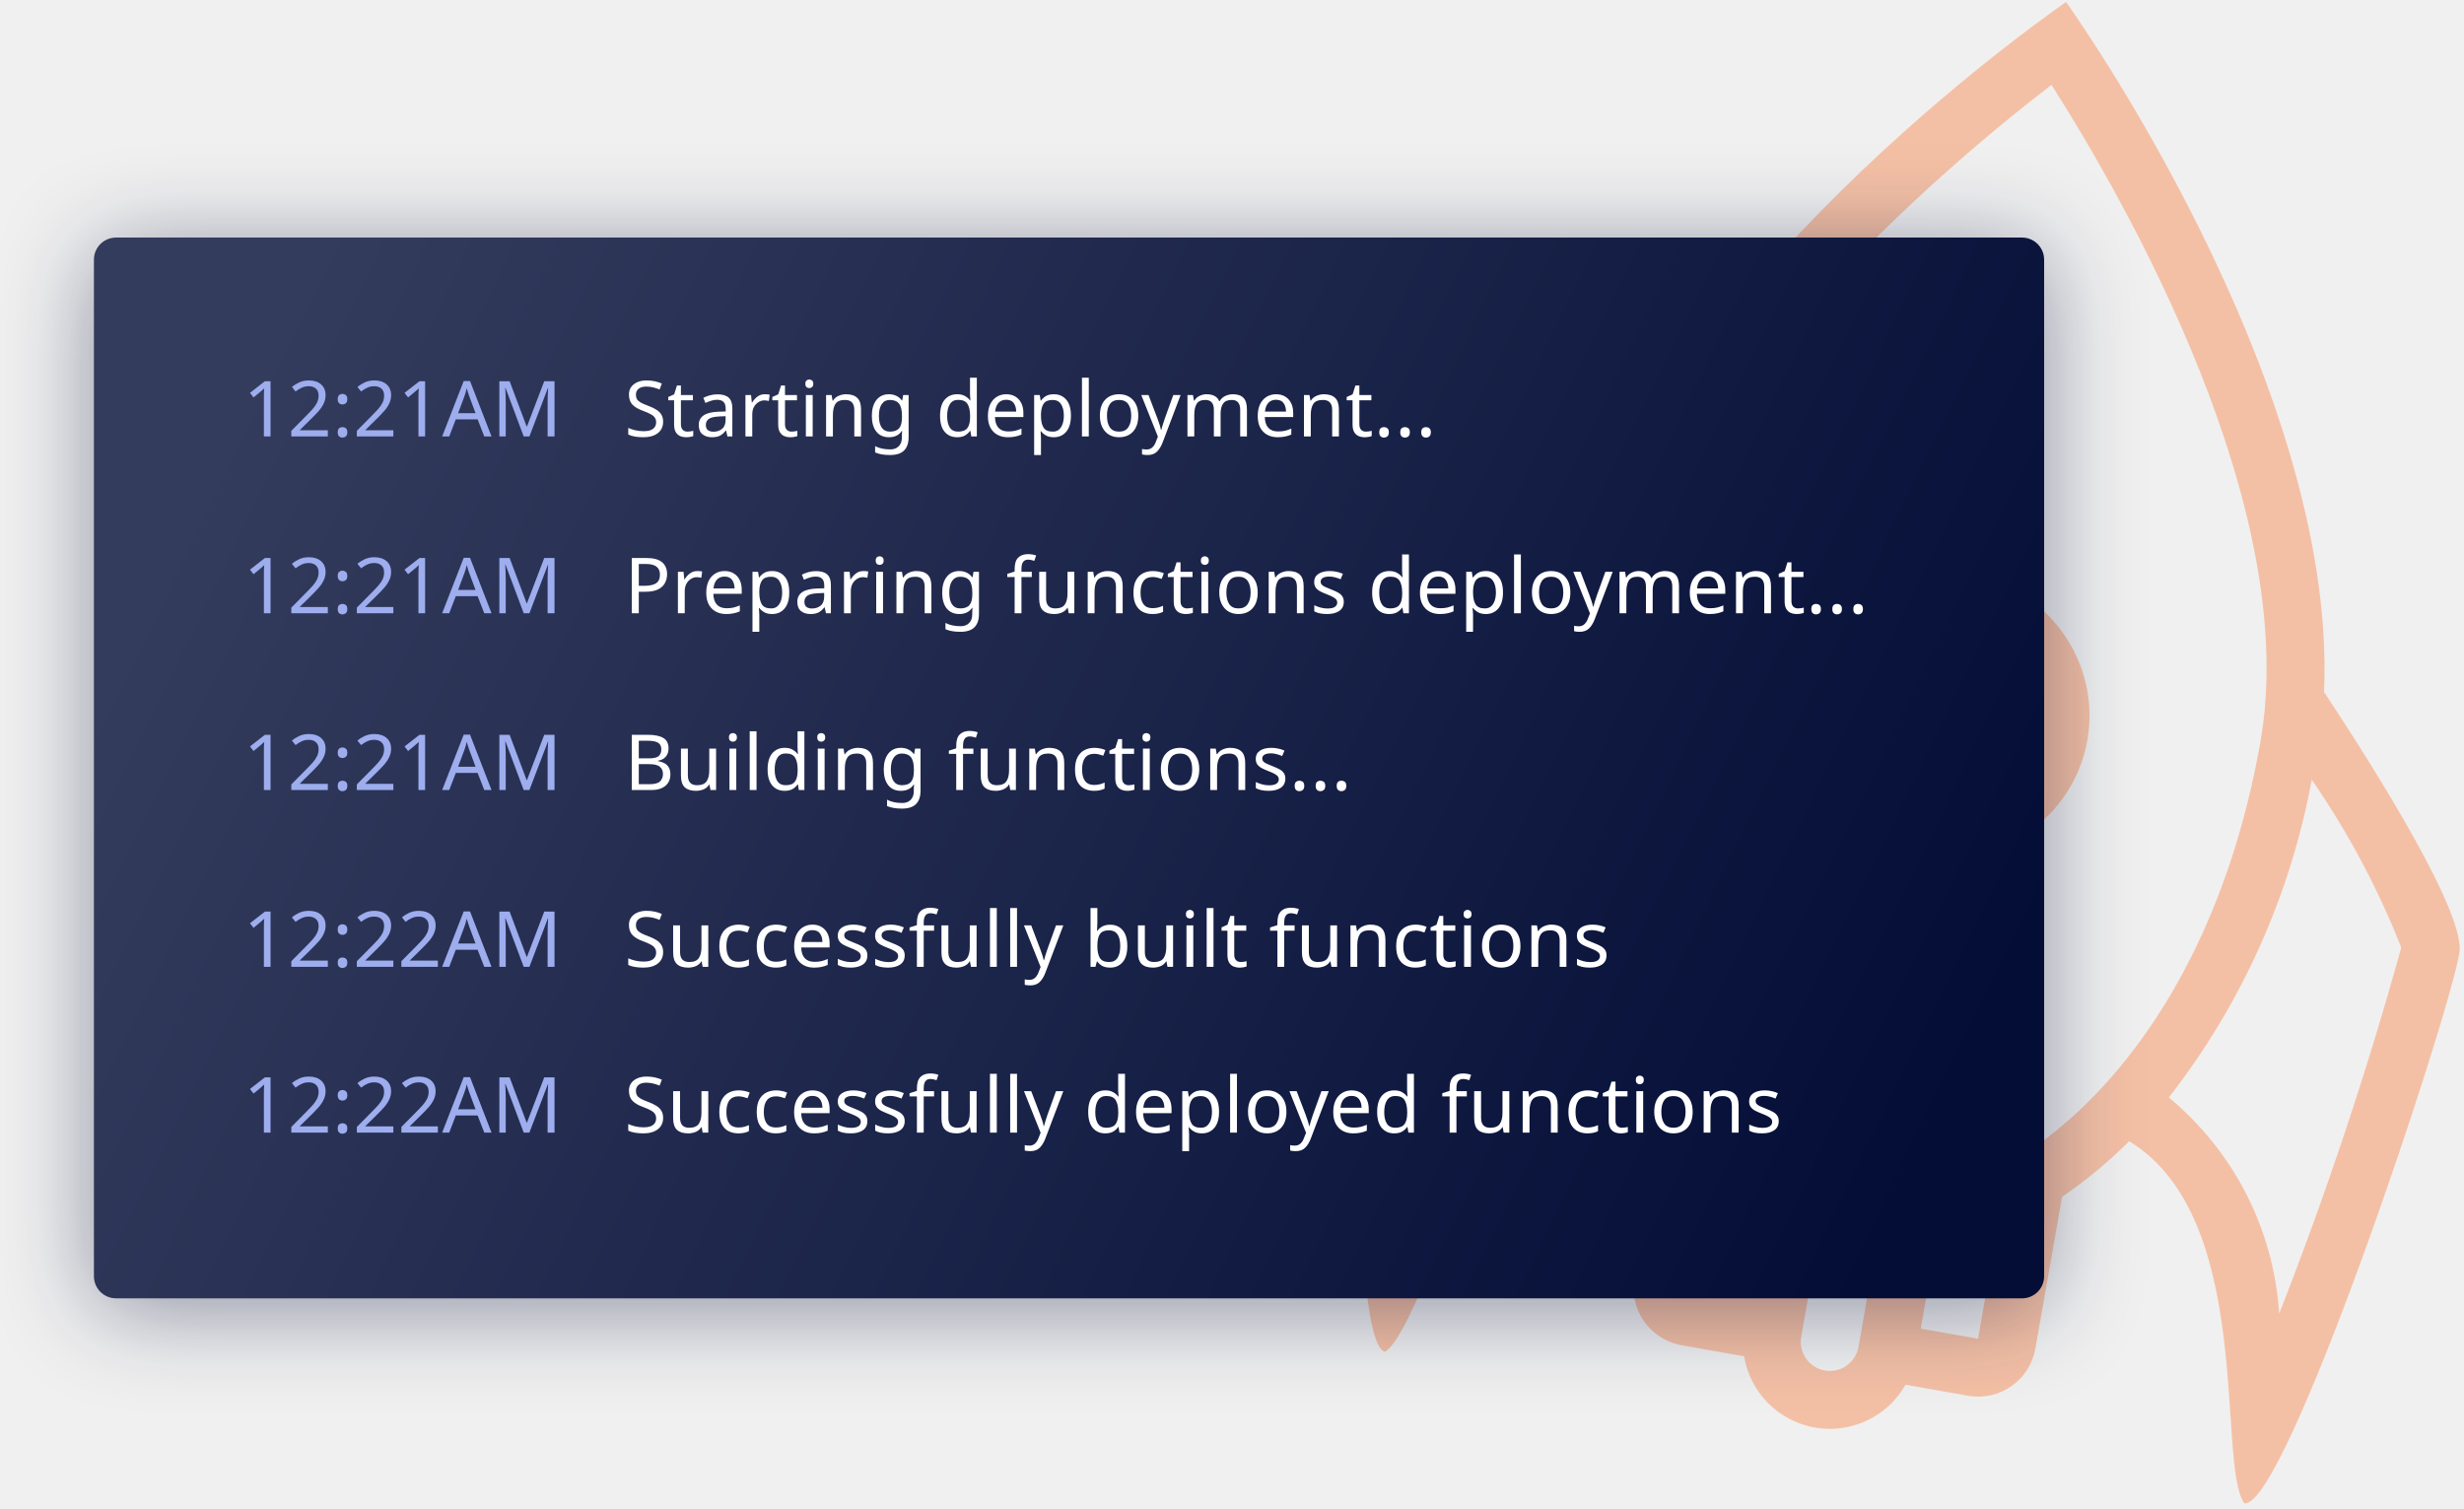
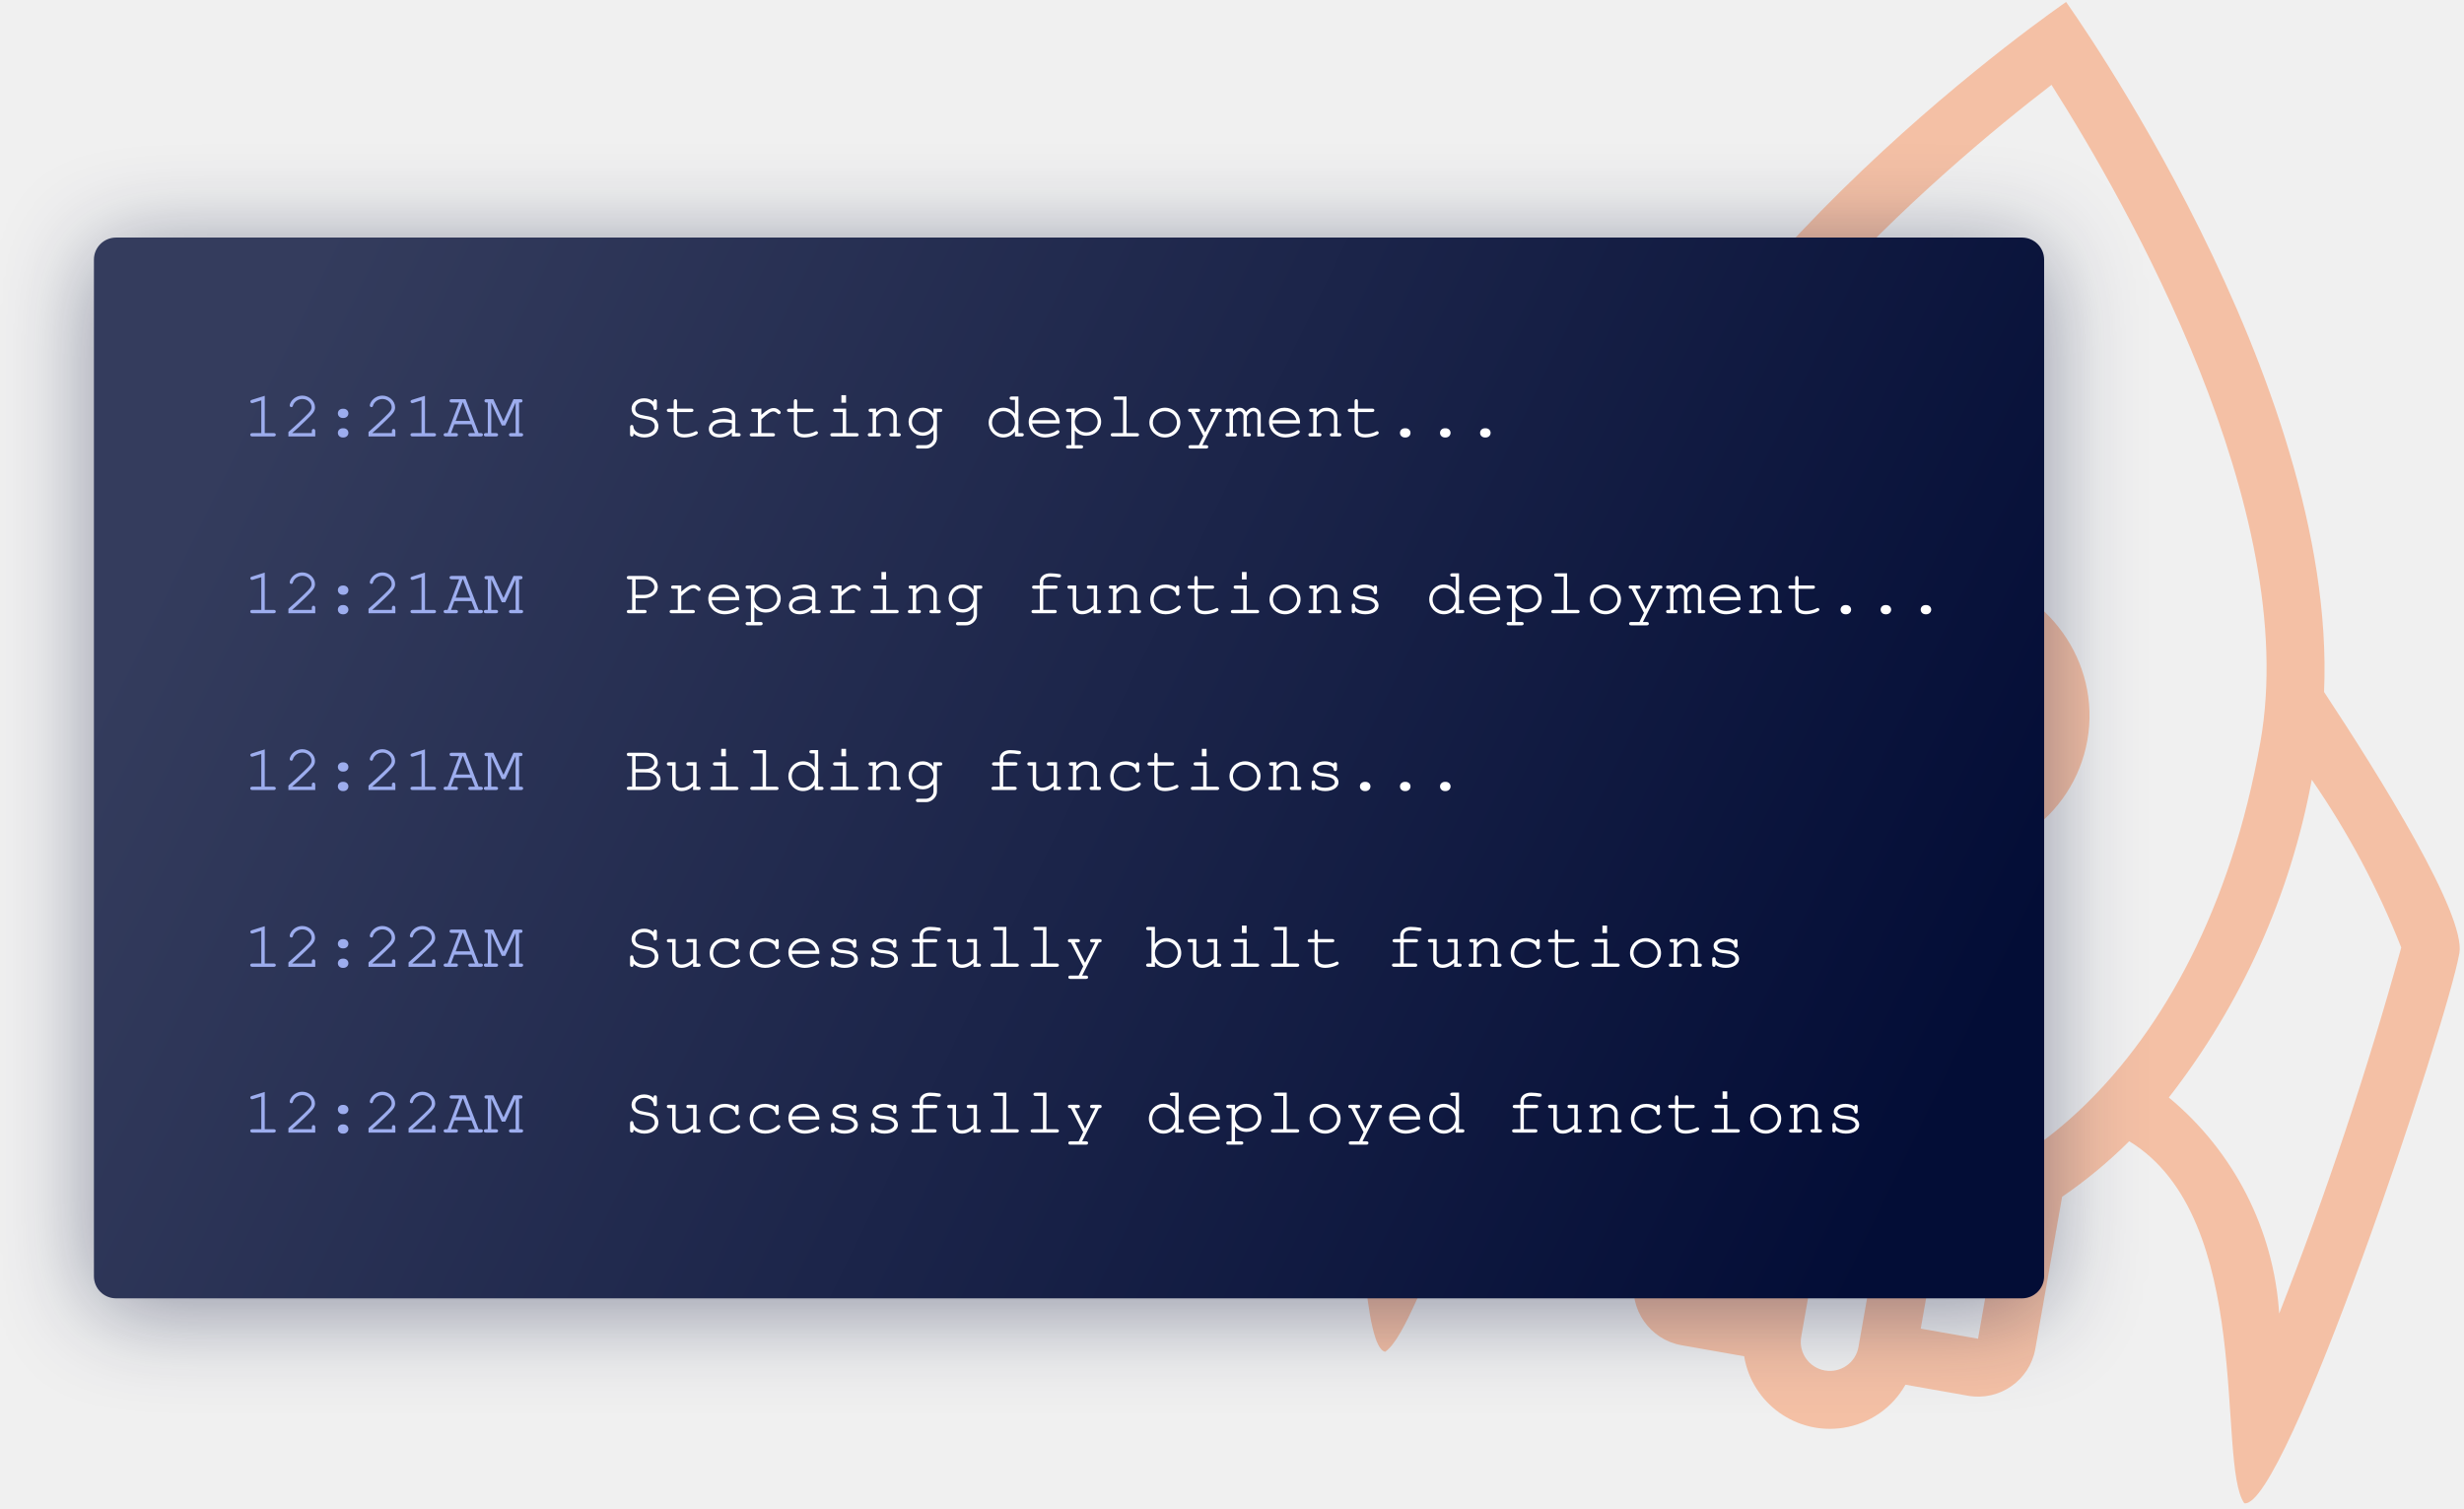
<svg xmlns="http://www.w3.org/2000/svg" xmlns:xlink="http://www.w3.org/1999/xlink" width="446px" height="273px" viewBox="0 0 446 273" version="1.1">
-   <style> * {font-family:'ProximaNova-Regular'}</style>
+   <style> * {font-family:'ProximaNova-Regular', Courier}</style>
  <defs>
    <linearGradient x1="100%" y1="63.404%" x2="1.8%" y2="37.411%" id="linearGradient-1">
      <stop stop-color="#030D36" offset="0%" />
      <stop stop-color="#343C5D" offset="100%" />
    </linearGradient>
    <rect id="path-2" x="0" y="60.625" width="353" height="192" rx="4" />
    <filter x="-7.5%" y="-12.8%" width="115.0%" height="127.6%" filterUnits="objectBoundingBox" id="filter-3">
      <feOffset dx="0" dy="2" in="SourceAlpha" result="shadowOffsetOuter1" />
      <feGaussianBlur stdDeviation="8.5" in="shadowOffsetOuter1" result="shadowBlurOuter1" />
      <feColorMatrix values="0 0 0 0 0.012   0 0 0 0 0.051   0 0 0 0 0.212  0 0 0 0.42 0" type="matrix" in="shadowBlurOuter1" />
    </filter>
  </defs>
  <g id="Hub" stroke="none" stroke-width="1" fill="none" fill-rule="evenodd">
    <g id="Product-Platform" transform="translate(-837, -546)">
      <g id="Deploy" transform="translate(854, 528.3746)">
        <path d="M334.721,120.913 C349.357,120.913 361.221,132.554 361.221,146.913 C361.221,161.273 349.357,172.913 334.721,172.913 C320.086,172.913 308.221,161.273 308.221,146.913 C308.221,132.554 320.086,120.913 334.721,120.913 Z M334.721,162.513 L334.722,162.513 C343.499,162.503 350.612,155.524 350.621,146.913 L350.621,146.913 C350.621,138.298 343.502,131.313 334.721,131.313 C325.94,131.313 318.821,138.298 318.821,146.913 C318.821,155.529 325.94,162.513 334.721,162.513 Z M338.677,80.409 C340.825,82.362 340.825,85.528 338.677,87.481 C336.529,89.433 333.047,89.433 330.899,87.481 C328.751,85.528 328.751,82.362 330.899,80.409 C333.047,78.457 336.529,78.457 338.677,80.409 Z M401.898,130.877 L401.898,130.877 C414.544,144.221 434.229,166.168 434.229,173.197 C434.229,186.297 420.633,277.995 413.176,277.995 C406.924,271.771 406.181,226.825 381.29,217.082 C378.258,221.389 374.837,225.413 371.071,229.102 L371.071,257.036 C371.071,262.824 366.358,267.516 360.544,267.516 L349.052,267.516 C347.475,272.015 343.922,275.552 339.402,277.123 C331.215,279.967 322.263,275.666 319.406,267.516 L307.913,267.516 C302.099,267.516 297.387,262.824 297.387,257.036 L297.387,229.102 C293.62,225.413 290.2,221.389 287.168,217.082 C262.276,226.825 261.533,271.771 255.281,277.995 C247.826,277.995 234.229,186.297 234.229,173.197 C234.229,166.168 253.913,144.221 266.559,130.877 C273.932,74.89 334.229,16 334.229,16 C334.229,16 394.526,74.89 401.898,130.877 Z M255.02,243.091 L255.02,243.091 C258.622,228.281 268.194,215.602 281.483,208.042 C271.486,189.186 266.174,168.22 265.993,146.9 L265.993,146.9 C257.904,155.1 250.783,164.194 244.769,174.004 L244.769,174.004 C246.986,197.194 250.408,220.254 255.02,243.091 L255.02,243.091 Z M307.913,257.036 L318.439,257.036 L318.439,243.238 C314.749,241.734 311.222,239.859 307.913,237.643 L307.913,257.036 Z M334.229,267.516 L334.229,267.516 C337.134,267.512 339.488,265.168 339.492,262.276 L339.492,246.156 C336.004,246.69 332.454,246.69 328.966,246.156 L328.966,262.276 C328.969,265.168 331.323,267.512 334.229,267.516 Z M360.544,257.036 L360.544,237.642 C357.236,239.858 353.709,241.733 350.018,243.237 L350.018,257.036 L360.544,257.036 Z M334.229,236.076 C358.5,236.076 392.123,203.298 392.123,141.758 C392.123,98.993 351.311,49.898 334.229,31.225 C317.147,49.898 276.334,98.993 276.334,141.758 C276.334,203.298 309.957,236.076 334.229,236.076 Z M413.437,243.091 L413.437,243.091 C418.05,220.254 421.471,197.194 423.689,174.004 L423.689,174.004 C417.675,164.194 410.554,155.1 402.464,146.9 C402.283,168.22 396.971,189.186 386.974,208.042 C400.263,215.602 409.836,228.281 413.437,243.091 Z" id="Combined-Shape" fill="#F4C0A5" fill-rule="nonzero" transform="translate(334.2287, 147) rotate(10) translate(-334.2287, -147) " />
        <g id="Rectangle">
          <use fill="black" fill-opacity="1" filter="url(#filter-3)" xlink:href="#path-2" />
          <use fill="url(#linearGradient-1)" fill-rule="evenodd" xlink:href="#path-2" />
        </g>
-         <text id="12:21AM" font-family="ProximaNova-Semibold, Proxima Nova" font-size="14" font-weight="500" letter-spacing="0.05" fill="#9DADEE">
+         <text id="12:21AM" font-family="ProximaNova-Semibold, Proxima Nova" font-size="12" font-weight="500" letter-spacing="0.05" fill="#9DADEE">
          <tspan x="27" y="96.625">12:21AM</tspan>
        </text>
-         <text id="Starting-deployment." font-family="ProximaNova-Semibold, Proxima Nova" font-size="14" font-weight="500" letter-spacing="0.05" fill="#FFFFFF">
+         <text id="Starting-deployment." font-family="ProximaNova-Semibold, Proxima Nova" font-size="12" font-weight="500" letter-spacing="0.05" fill="#FFFFFF">
          <tspan x="96" y="96.625">Starting deployment...</tspan>
        </text>
-         <text id="12:21AM" font-family="ProximaNova-Semibold, Proxima Nova" font-size="14" font-weight="500" letter-spacing="0.05" fill="#9DADEE">
+         <text id="12:21AM" font-family="ProximaNova-Semibold, Proxima Nova" font-size="12" font-weight="500" letter-spacing="0.05" fill="#9DADEE">
          <tspan x="27" y="128.625">12:21AM</tspan>
        </text>
-         <text id="Preparing-Functions" font-family="ProximaNova-Semibold, Proxima Nova" font-size="14" font-weight="500" letter-spacing="0.05" fill="#FFFFFF">
+         <text id="Preparing-Functions" font-family="ProximaNova-Semibold, Proxima Nova" font-size="12" font-weight="500" letter-spacing="0.05" fill="#FFFFFF">
          <tspan x="96" y="128.625">Preparing functions deployment...</tspan>
        </text>
-         <text id="12:21AM" font-family="ProximaNova-Semibold, Proxima Nova" font-size="14" font-weight="500" letter-spacing="0.05" fill="#9DADEE">
+         <text id="12:21AM" font-family="ProximaNova-Semibold, Proxima Nova" font-size="12" font-weight="500" letter-spacing="0.05" fill="#9DADEE">
          <tspan x="27" y="160.625">12:21AM</tspan>
        </text>
-         <text id="Building-Functions.." font-family="ProximaNova-Semibold, Proxima Nova" font-size="14" font-weight="500" letter-spacing="0.05" fill="#FFFFFF">
+         <text id="Building-Functions.." font-family="ProximaNova-Semibold, Proxima Nova" font-size="12" font-weight="500" letter-spacing="0.05" fill="#FFFFFF">
          <tspan x="96" y="160.625">Building functions...</tspan>
        </text>
-         <text id="12:22AM" font-family="ProximaNova-Semibold, Proxima Nova" font-size="14" font-weight="500" letter-spacing="0.05" fill="#9DADEE">
+         <text id="12:22AM" font-family="ProximaNova-Semibold, Proxima Nova" font-size="12" font-weight="500" letter-spacing="0.05" fill="#9DADEE">
          <tspan x="27" y="192.625">12:22AM</tspan>
        </text>
-         <text id="Successfully-built-F" font-family="ProximaNova-Semibold, Proxima Nova" font-size="14" font-weight="500" letter-spacing="0.05" fill="#FFFFFF">
+         <text id="Successfully-built-F" font-family="ProximaNova-Semibold, Proxima Nova" font-size="12" font-weight="500" letter-spacing="0.05" fill="#FFFFFF">
          <tspan x="96" y="192.625">Successfully built functions</tspan>
        </text>
-         <text id="12:22AM" font-family="ProximaNova-Semibold, Proxima Nova" font-size="14" font-weight="500" letter-spacing="0.05" fill="#9DADEE">
+         <text id="12:22AM" font-family="ProximaNova-Semibold, Proxima Nova" font-size="12" font-weight="500" letter-spacing="0.05" fill="#9DADEE">
          <tspan x="27" y="222.625">12:22AM</tspan>
        </text>
-         <text id="Successfully-deploye" font-family="ProximaNova-Semibold, Proxima Nova" font-size="14" font-weight="500" letter-spacing="0.05" fill="#FFFFFF">
+         <text id="Successfully-deploye" font-family="ProximaNova-Semibold, Proxima Nova" font-size="12" font-weight="500" letter-spacing="0.05" fill="#FFFFFF">
          <tspan x="96" y="222.625">Successfully deployed functions</tspan>
        </text>
      </g>
    </g>
  </g>
</svg>
